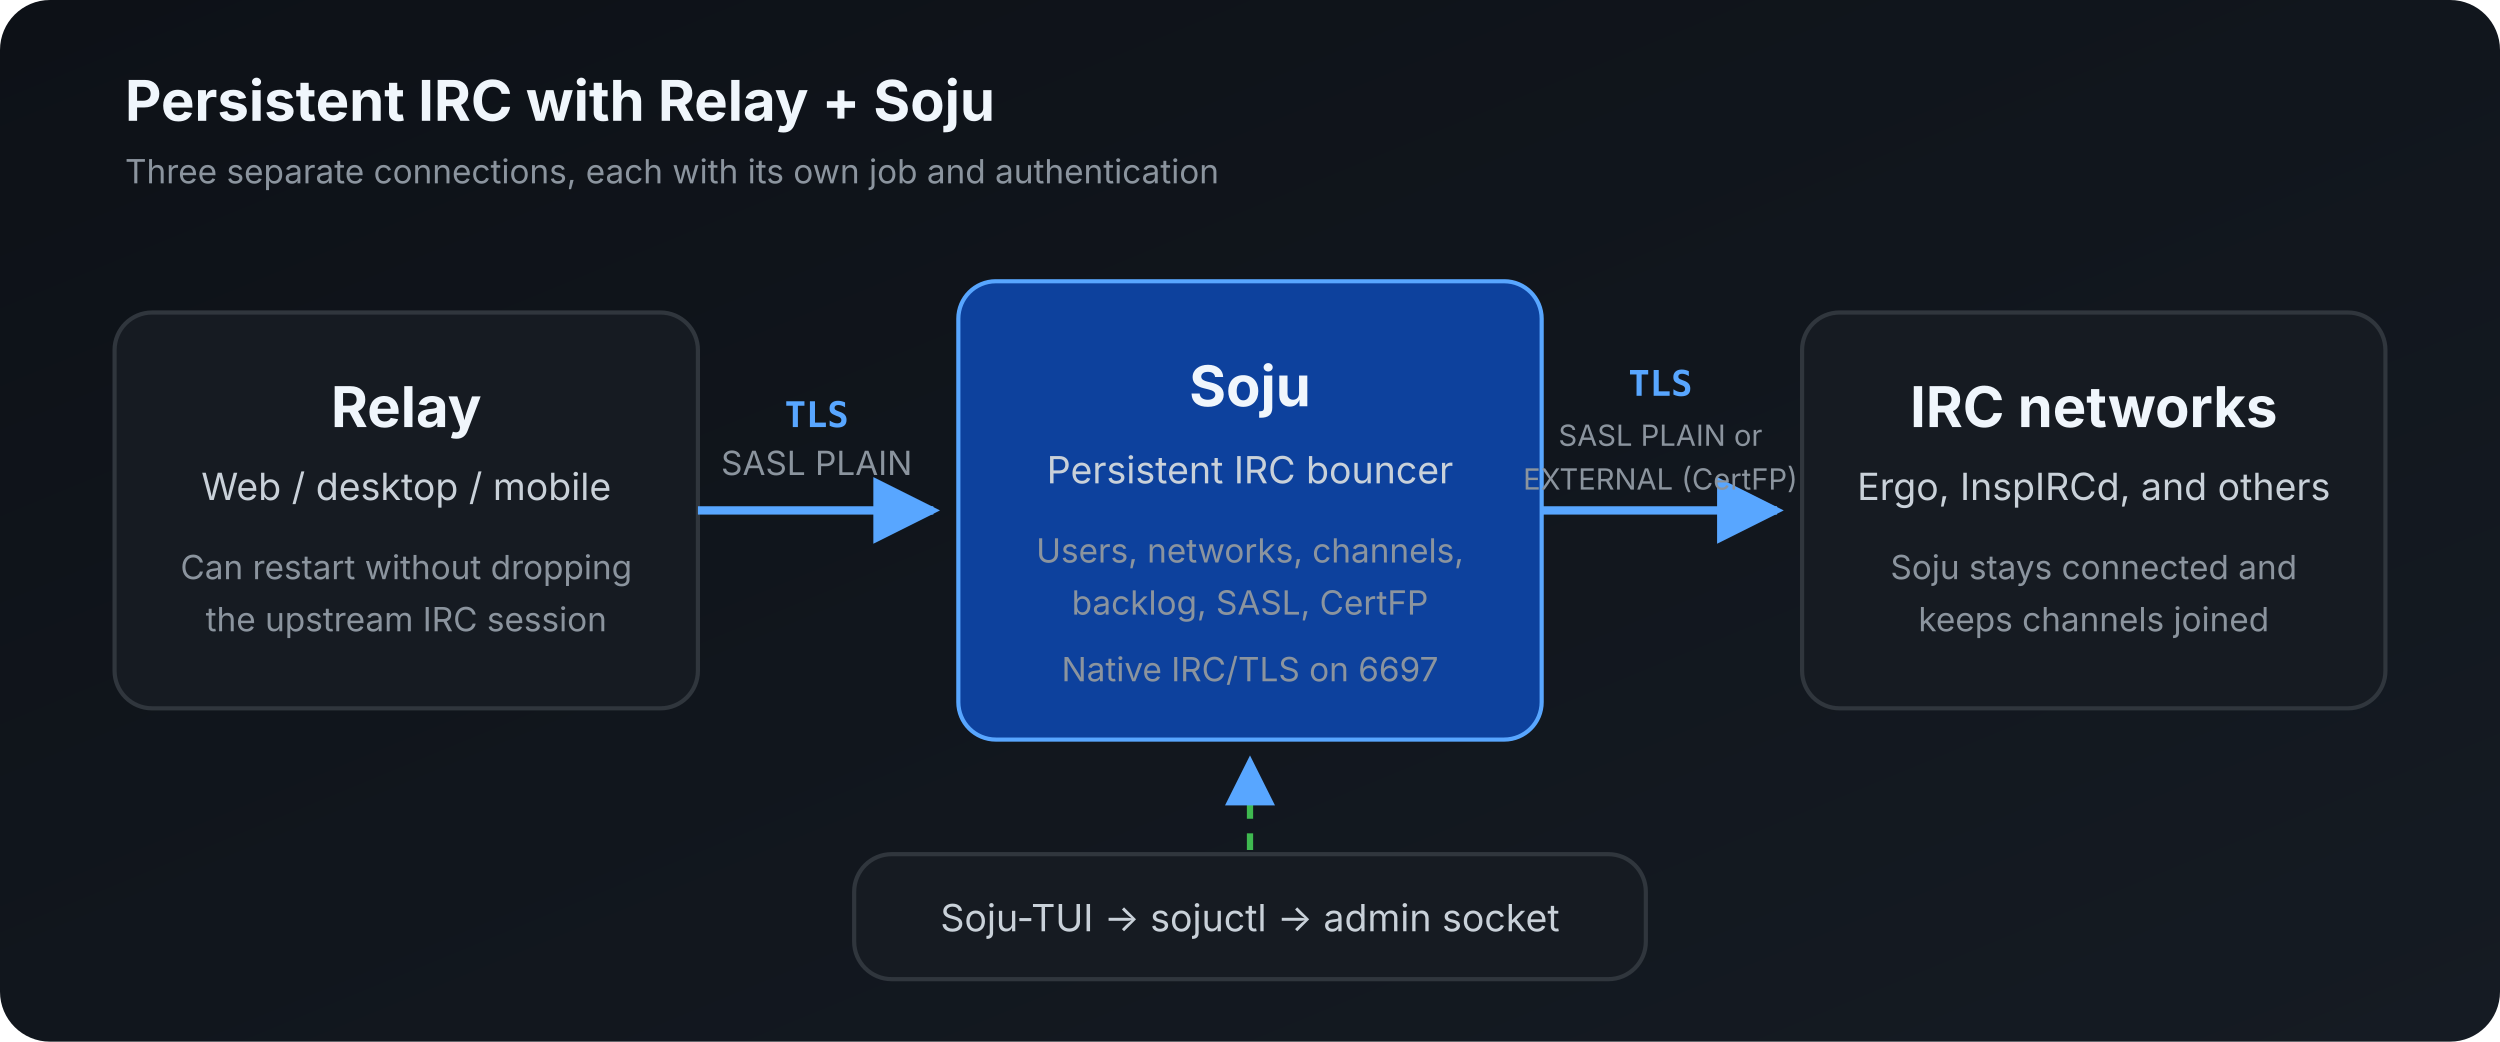
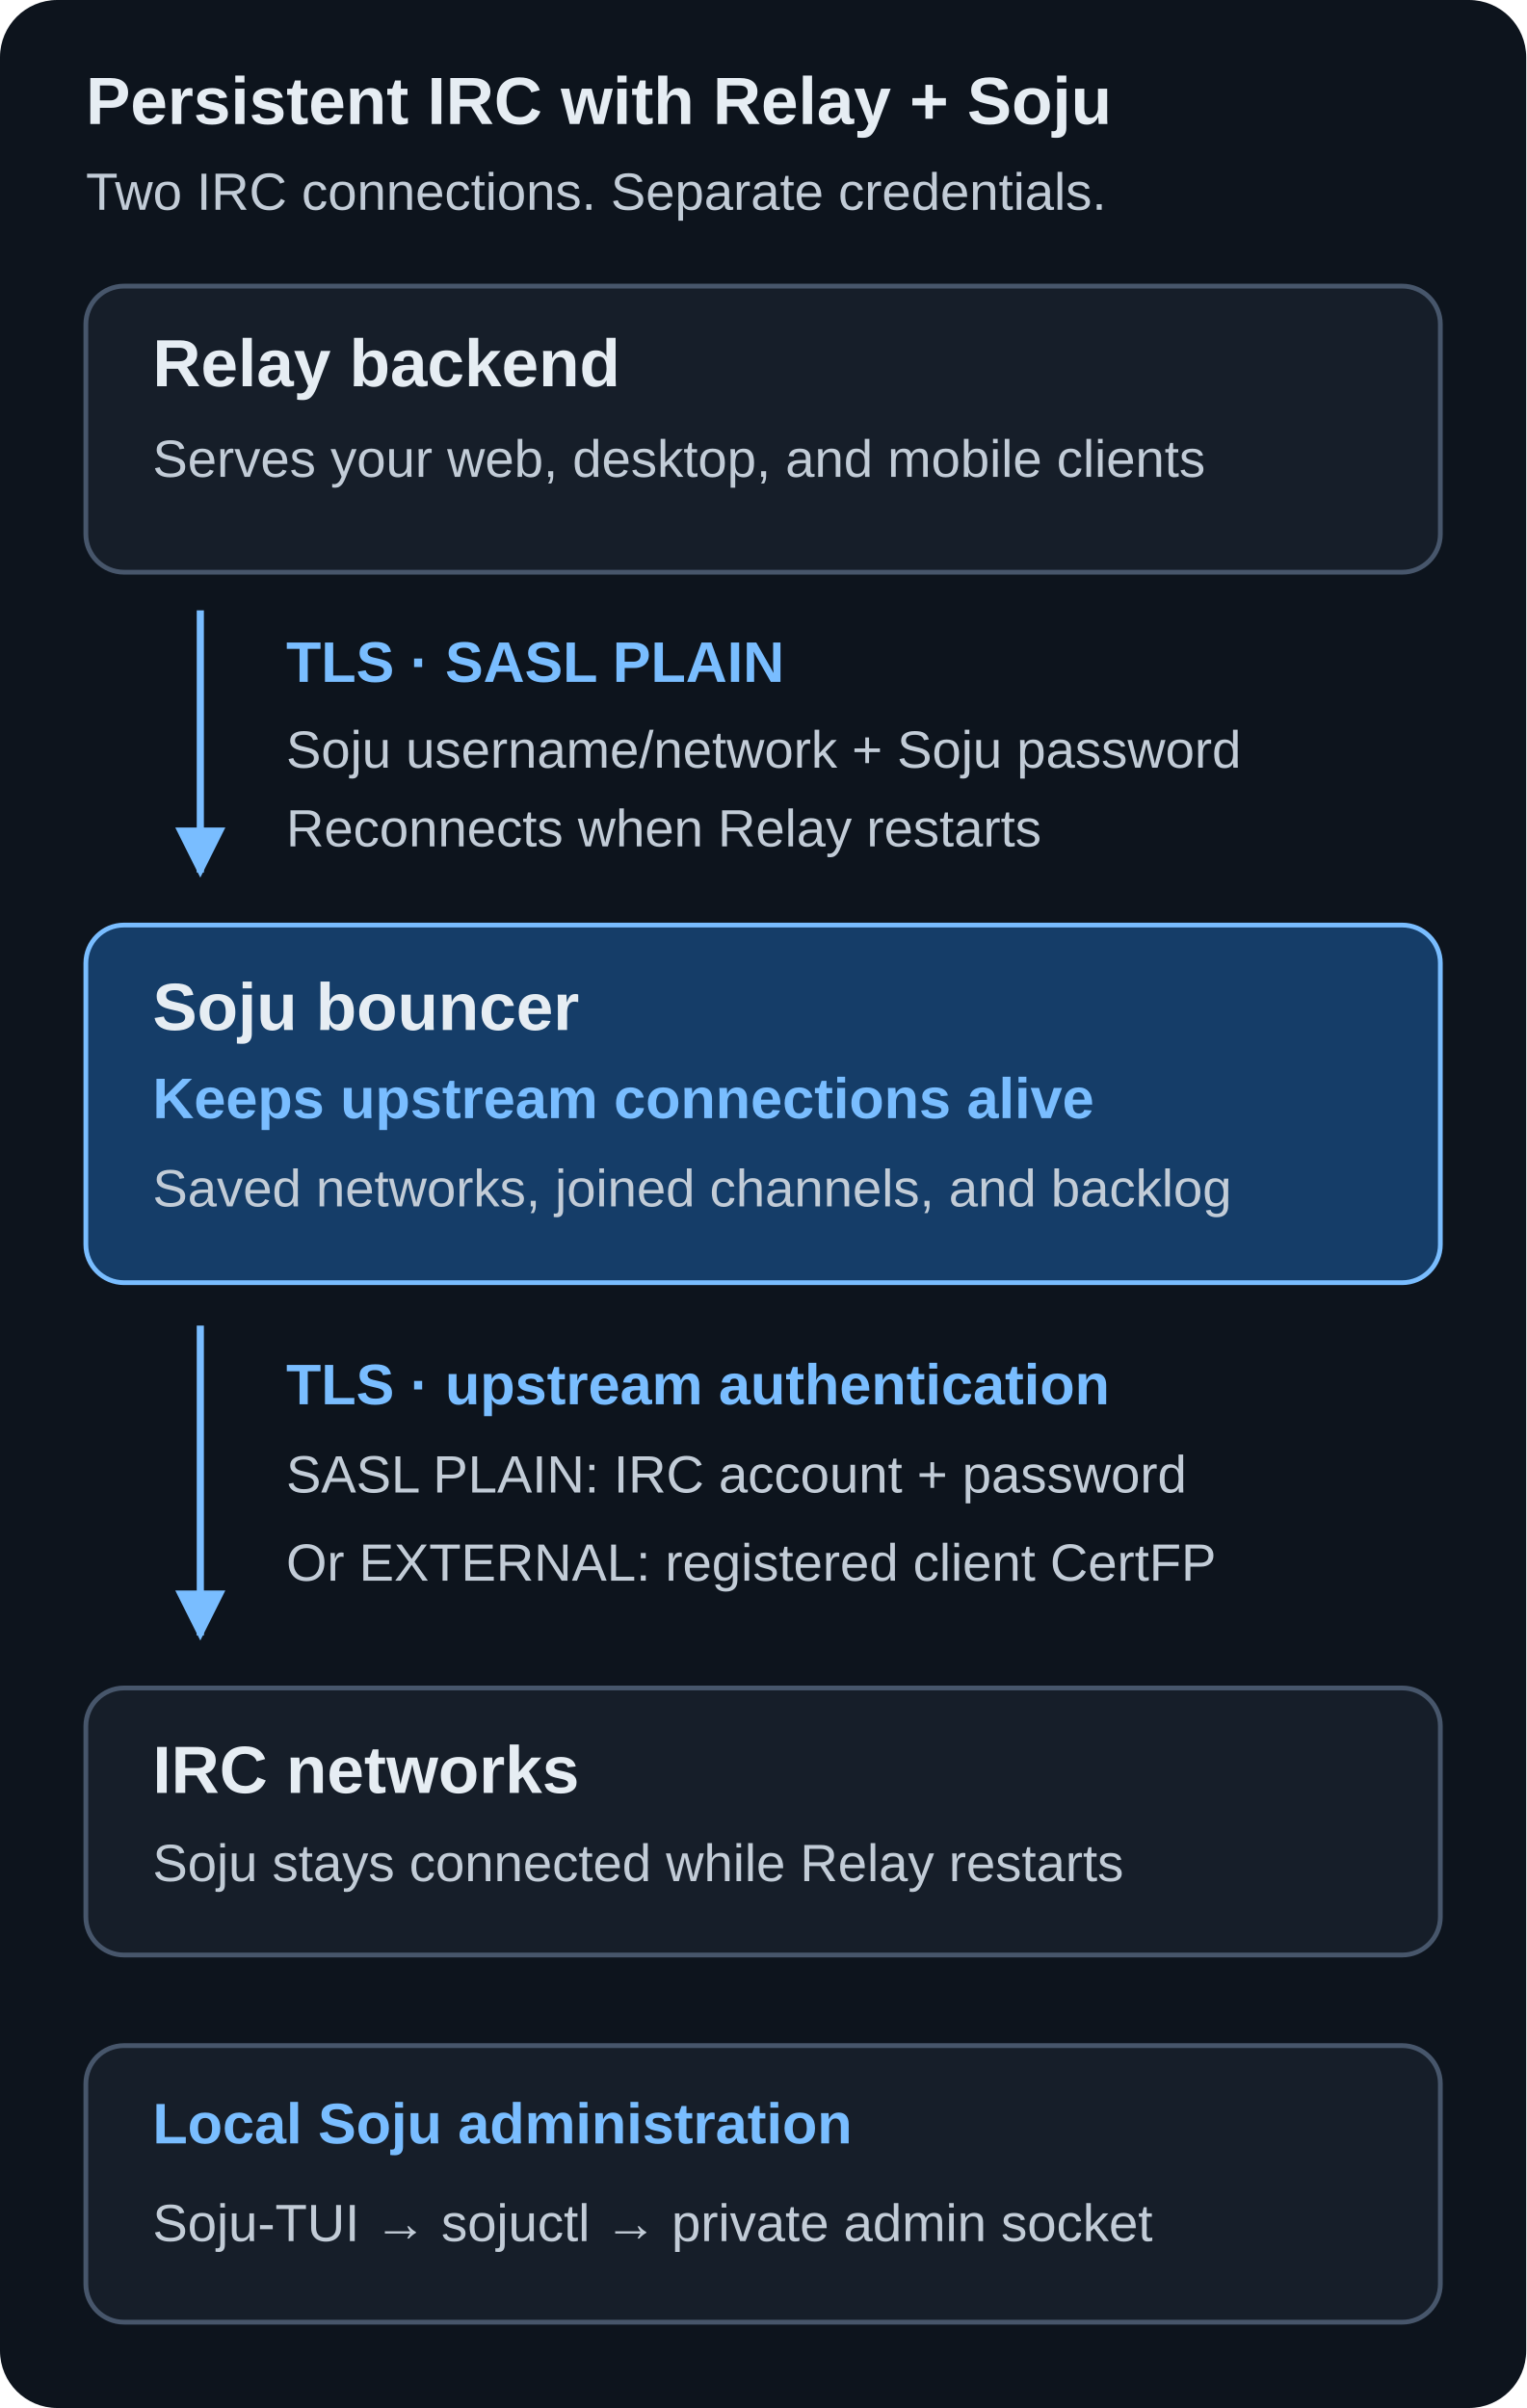
- <svg xmlns="http://www.w3.org/2000/svg" width="1200" height="500" viewBox="0 0 1200 500" role="img" aria-labelledby="title desc">
+ <svg xmlns="http://www.w3.org/2000/svg" width="640" height="1010" viewBox="0 0 640 1010" role="img" aria-labelledby="title desc">
+   <style>text{font-family:Arial,Helvetica,sans-serif;fill:#e6edf3}.heading{font-size:28px;font-weight:700}.detail{font-size:22px;fill:#c2ccd7}.label{font-size:24px;fill:#79bdff;font-weight:700}.box{fill:#161e29;stroke:#47566b;stroke-width:2}.arrow{stroke:#79bdff;stroke-width:3;fill:none;marker-end:url(#arrow)}</style>
  <defs>
-     <linearGradient id="bg" x1="0" y1="0" x2="1" y2="1">
-       <stop offset="0" stop-color="#0d1117" />
-       <stop offset="1" stop-color="#151b23" />
-     </linearGradient>
-     <marker id="arrow" viewBox="0 0 10 10" refX="9" refY="5" markerWidth="8" markerHeight="8" orient="auto-start-reverse">
-       <path d="M 0 0 L 10 5 L 0 10 z" fill="#58a6ff" />
+     <marker id="arrow" viewBox="0 0 10 10" refX="9" refY="5" markerWidth="7" markerHeight="7" orient="auto">
+       <path d="M0 0L10 5L0 10" fill="#79bdff" />
    </marker>
-     <style>
-       .box { fill:#161b22; stroke:#30363d; stroke-width:2 }
-       .accent { fill:#0d419d; stroke:#58a6ff }
-       .title { fill:#f0f6fc; font:700 27px -apple-system,BlinkMacSystemFont,"Segoe UI",sans-serif }
-       .body { fill:#c9d1d9; font:18px -apple-system,BlinkMacSystemFont,"Segoe UI",sans-serif }
-       .small { fill:#8b949e; font:16px -apple-system,BlinkMacSystemFont,"Segoe UI",sans-serif }
-       .tiny { fill:#8b949e; font:14px -apple-system,BlinkMacSystemFont,"Segoe UI",sans-serif }
-       .label { fill:#58a6ff; font:600 17px ui-monospace,SFMono-Regular,Consolas,monospace }
-       .line { stroke:#58a6ff; stroke-width:4; fill:none; marker-end:url(#arrow) }
-       .admin { stroke:#3fb950; stroke-width:3; fill:none; stroke-dasharray:8 7; marker-end:url(#arrow) }
-     </style>
  </defs>
-   <rect width="1200" height="500" rx="24" fill="url(#bg)" />
-   <text x="60" y="58" class="title">Persistent IRC with Relay + Soju</text>
-   <text x="60" y="88" class="small">Three separate connections, each with its own job and authentication</text>
-   <rect x="55" y="150" width="280" height="190" rx="18" class="box" />
-   <text x="195" y="205" text-anchor="middle" class="title">Relay</text>
-   <text x="195" y="240" text-anchor="middle" class="body">Web / desktop / mobile</text>
-   <text x="195" y="278" text-anchor="middle" class="small">Can restart without dropping</text>
-   <text x="195" y="303" text-anchor="middle" class="small">the upstream IRC session</text>
-   <rect x="460" y="135" width="280" height="220" rx="18" class="box accent" />
-   <text x="600" y="195" text-anchor="middle" class="title">Soju</text>
-   <text x="600" y="232" text-anchor="middle" class="body">Persistent IRC bouncer</text>
-   <text x="600" y="270" text-anchor="middle" class="small">Users, networks, channels,</text>
-   <text x="600" y="295" text-anchor="middle" class="small">backlog, SASL, CertFP</text>
-   <text x="600" y="327" text-anchor="middle" class="small">Native IRC/TLS on 6697</text>
-   <rect x="865" y="150" width="280" height="190" rx="18" class="box" />
-   <text x="1005" y="205" text-anchor="middle" class="title">IRC networks</text>
-   <text x="1005" y="240" text-anchor="middle" class="body">Ergo, InspIRCd, and others</text>
-   <text x="1005" y="278" text-anchor="middle" class="small">Soju stays connected and</text>
-   <text x="1005" y="303" text-anchor="middle" class="small">keeps channels joined</text>
-   <path d="M 335 245 L 448 245" class="line" />
-   <text x="392" y="205" text-anchor="middle" class="label">TLS</text>
-   <text x="392" y="228" text-anchor="middle" class="small">SASL PLAIN</text>
-   <path d="M 740 245 L 853 245" class="line" />
-   <text x="797" y="190" text-anchor="middle" class="label">TLS</text>
-   <text x="797" y="214" text-anchor="middle" class="tiny">SASL PLAIN or</text>
-   <text x="797" y="235" text-anchor="middle" class="tiny">EXTERNAL (CertFP)</text>
-   <rect x="410" y="410" width="380" height="60" rx="18" class="box" />
-   <text x="600" y="447" text-anchor="middle" class="body">Soju-TUI → sojuctl → admin socket</text>
-   <path d="M 600 408 L 600 365" class="admin" />
+   <rect width="640" height="1010" rx="24" fill="#0d141d" />
+   <text x="36" y="52" class="heading">Persistent IRC with Relay + Soju</text>
+   <text x="36" y="88" class="detail">Two IRC connections. Separate credentials.</text>
+   <rect x="36" y="120" width="568" height="120" rx="16" class="box" />
+   <text x="64" y="162" class="heading">Relay backend</text>
+   <text x="64" y="200" class="detail">Serves your web, desktop, and mobile clients</text>
+   <path d="M84 256V366" class="arrow" />
+   <text x="120" y="286" class="label">TLS · SASL PLAIN</text>
+   <text x="120" y="322" class="detail">Soju username/network + Soju password</text>
+   <text x="120" y="355" class="detail">Reconnects when Relay restarts</text>
+   <rect x="36" y="388" width="568" height="150" rx="16" fill="#153d68" stroke="#79bdff" stroke-width="2" />
+   <text x="64" y="432" class="heading">Soju bouncer</text>
+   <text x="64" y="469" class="label">Keeps upstream connections alive</text>
+   <text x="64" y="506" class="detail">Saved networks, joined channels, and backlog</text>
+   <path d="M84 556V686" class="arrow" />
+   <text x="120" y="589" class="label">TLS · upstream authentication</text>
+   <text x="120" y="626" class="detail">SASL PLAIN: IRC account + password</text>
+   <text x="120" y="663" class="detail">Or EXTERNAL: registered client CertFP</text>
+   <rect x="36" y="708" width="568" height="112" rx="16" class="box" />
+   <text x="64" y="752" class="heading">IRC networks</text>
+   <text x="64" y="789" class="detail">Soju stays connected while Relay restarts</text>
+   <rect x="36" y="858" width="568" height="116" rx="16" class="box" />
+   <text x="64" y="899" class="label">Local Soju administration</text>
+   <text x="64" y="940" class="detail">Soju-TUI → sojuctl → private admin socket</text>
</svg>
